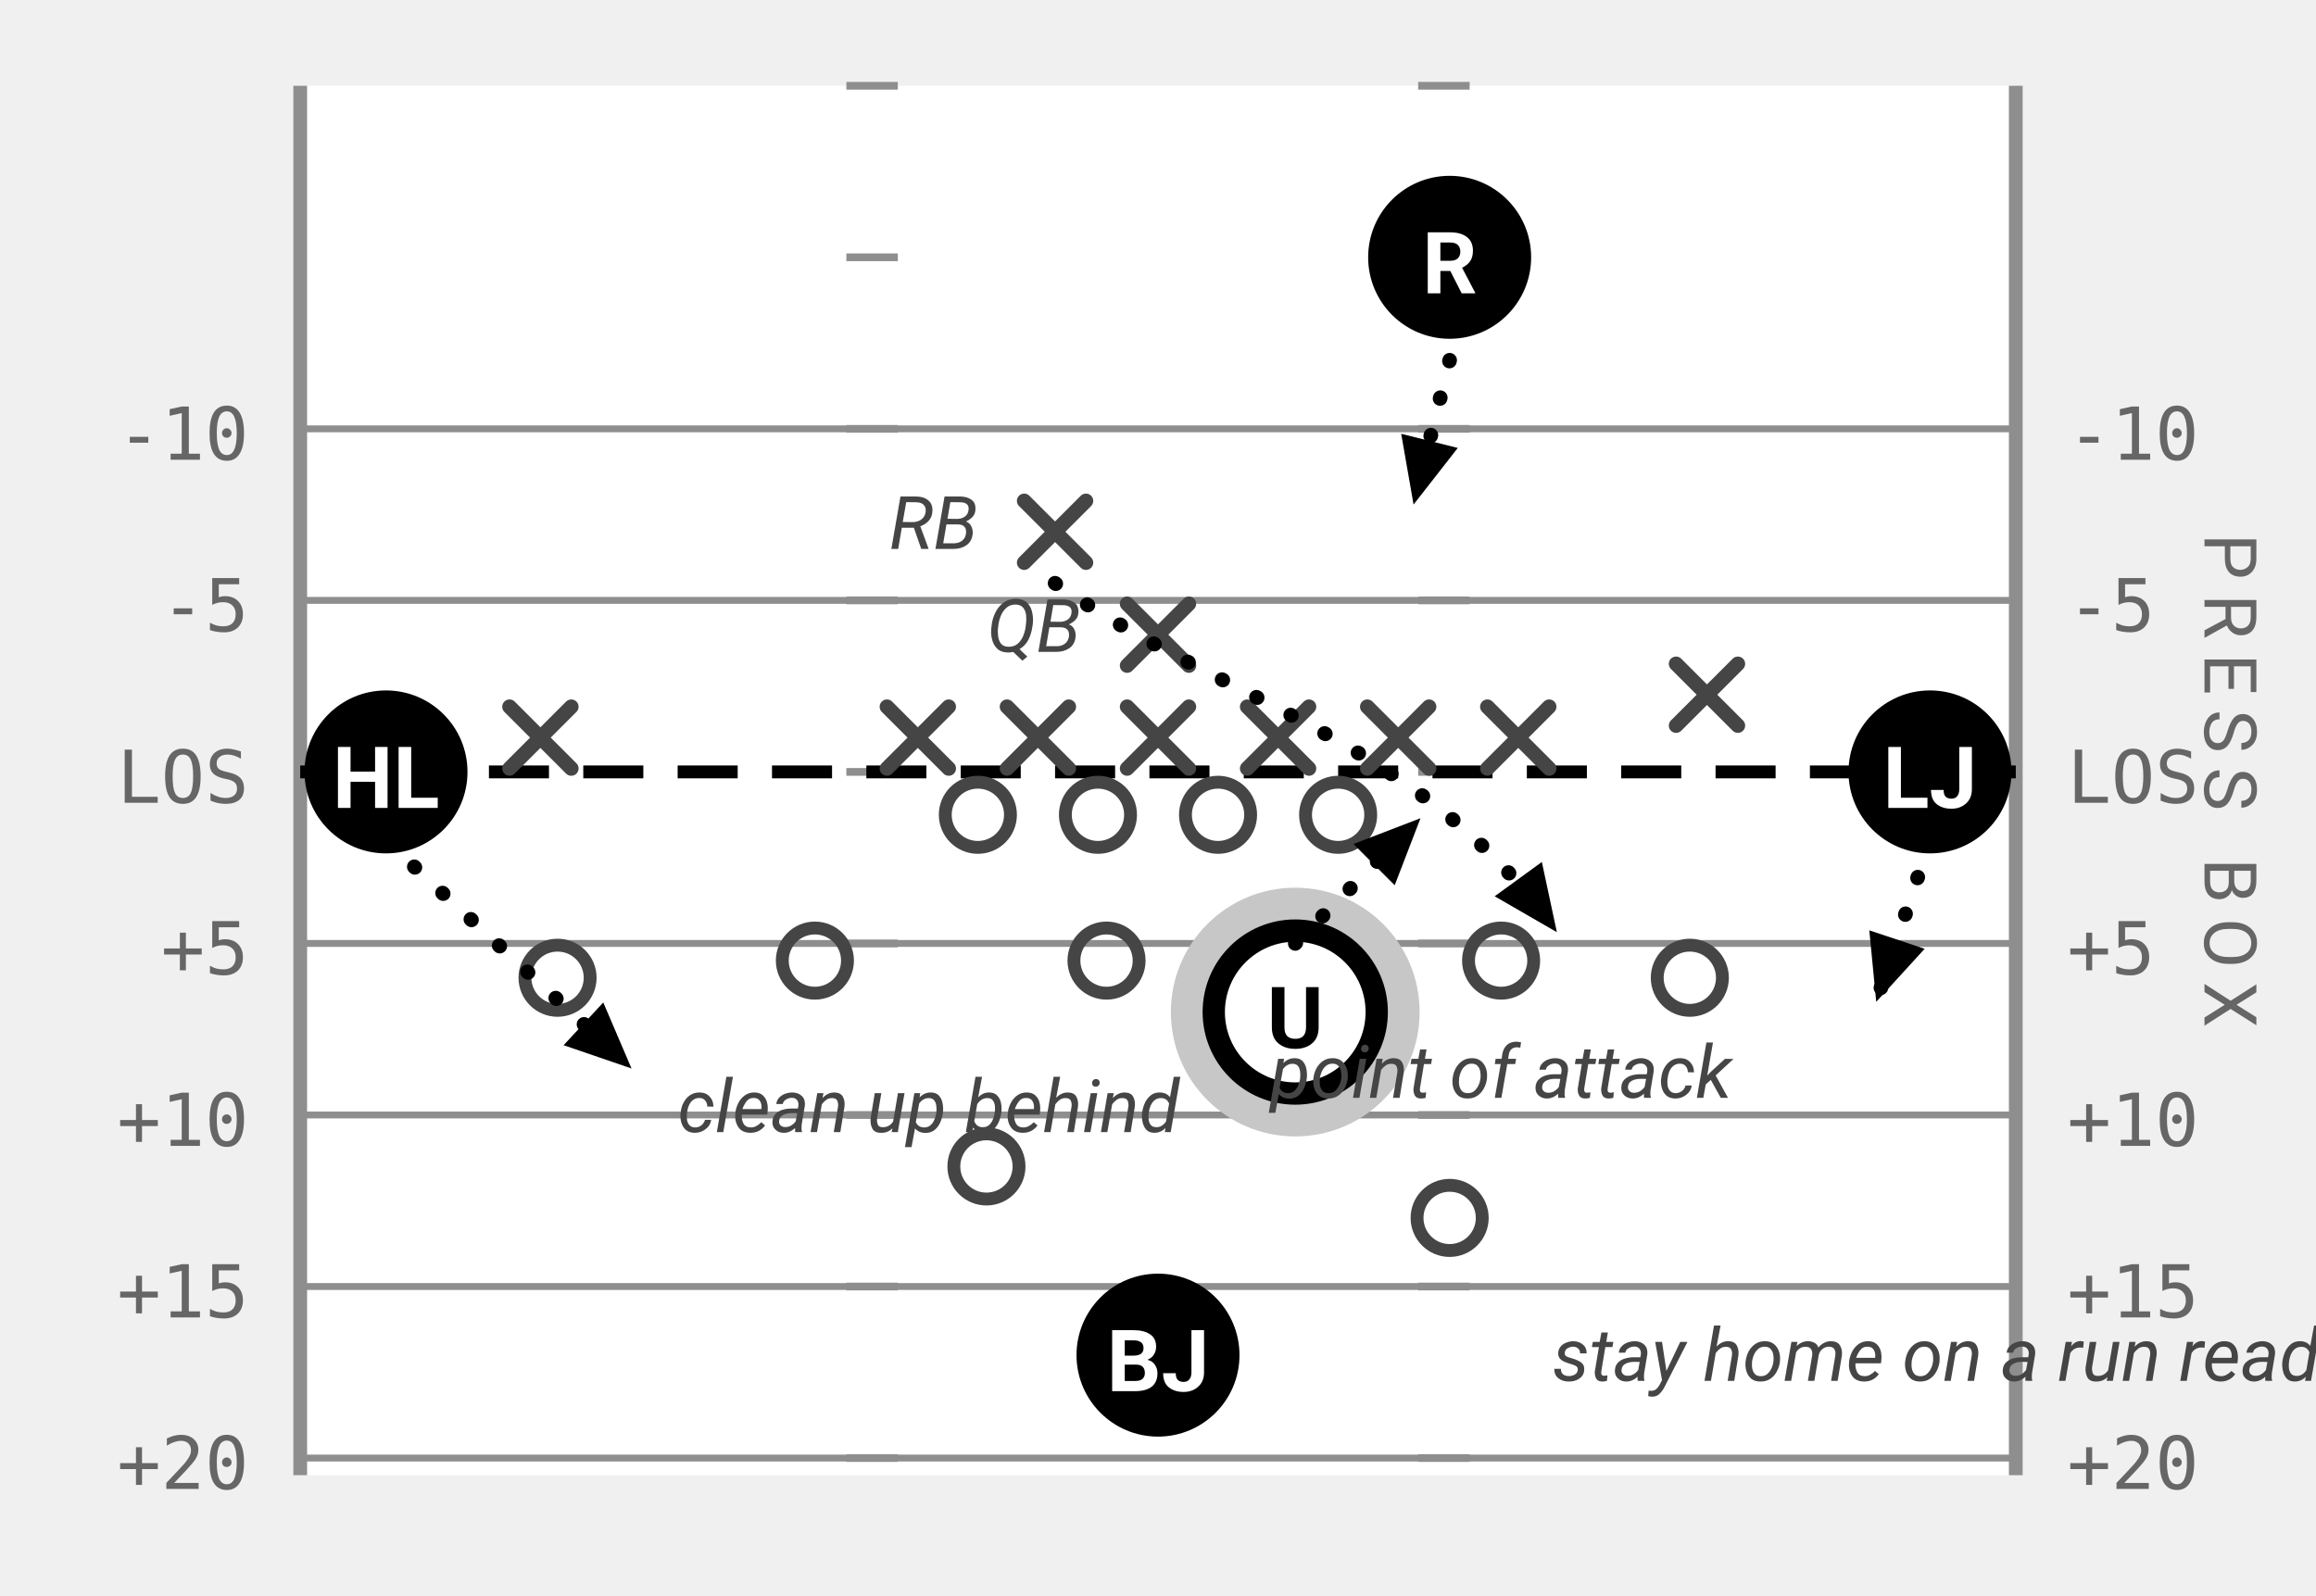
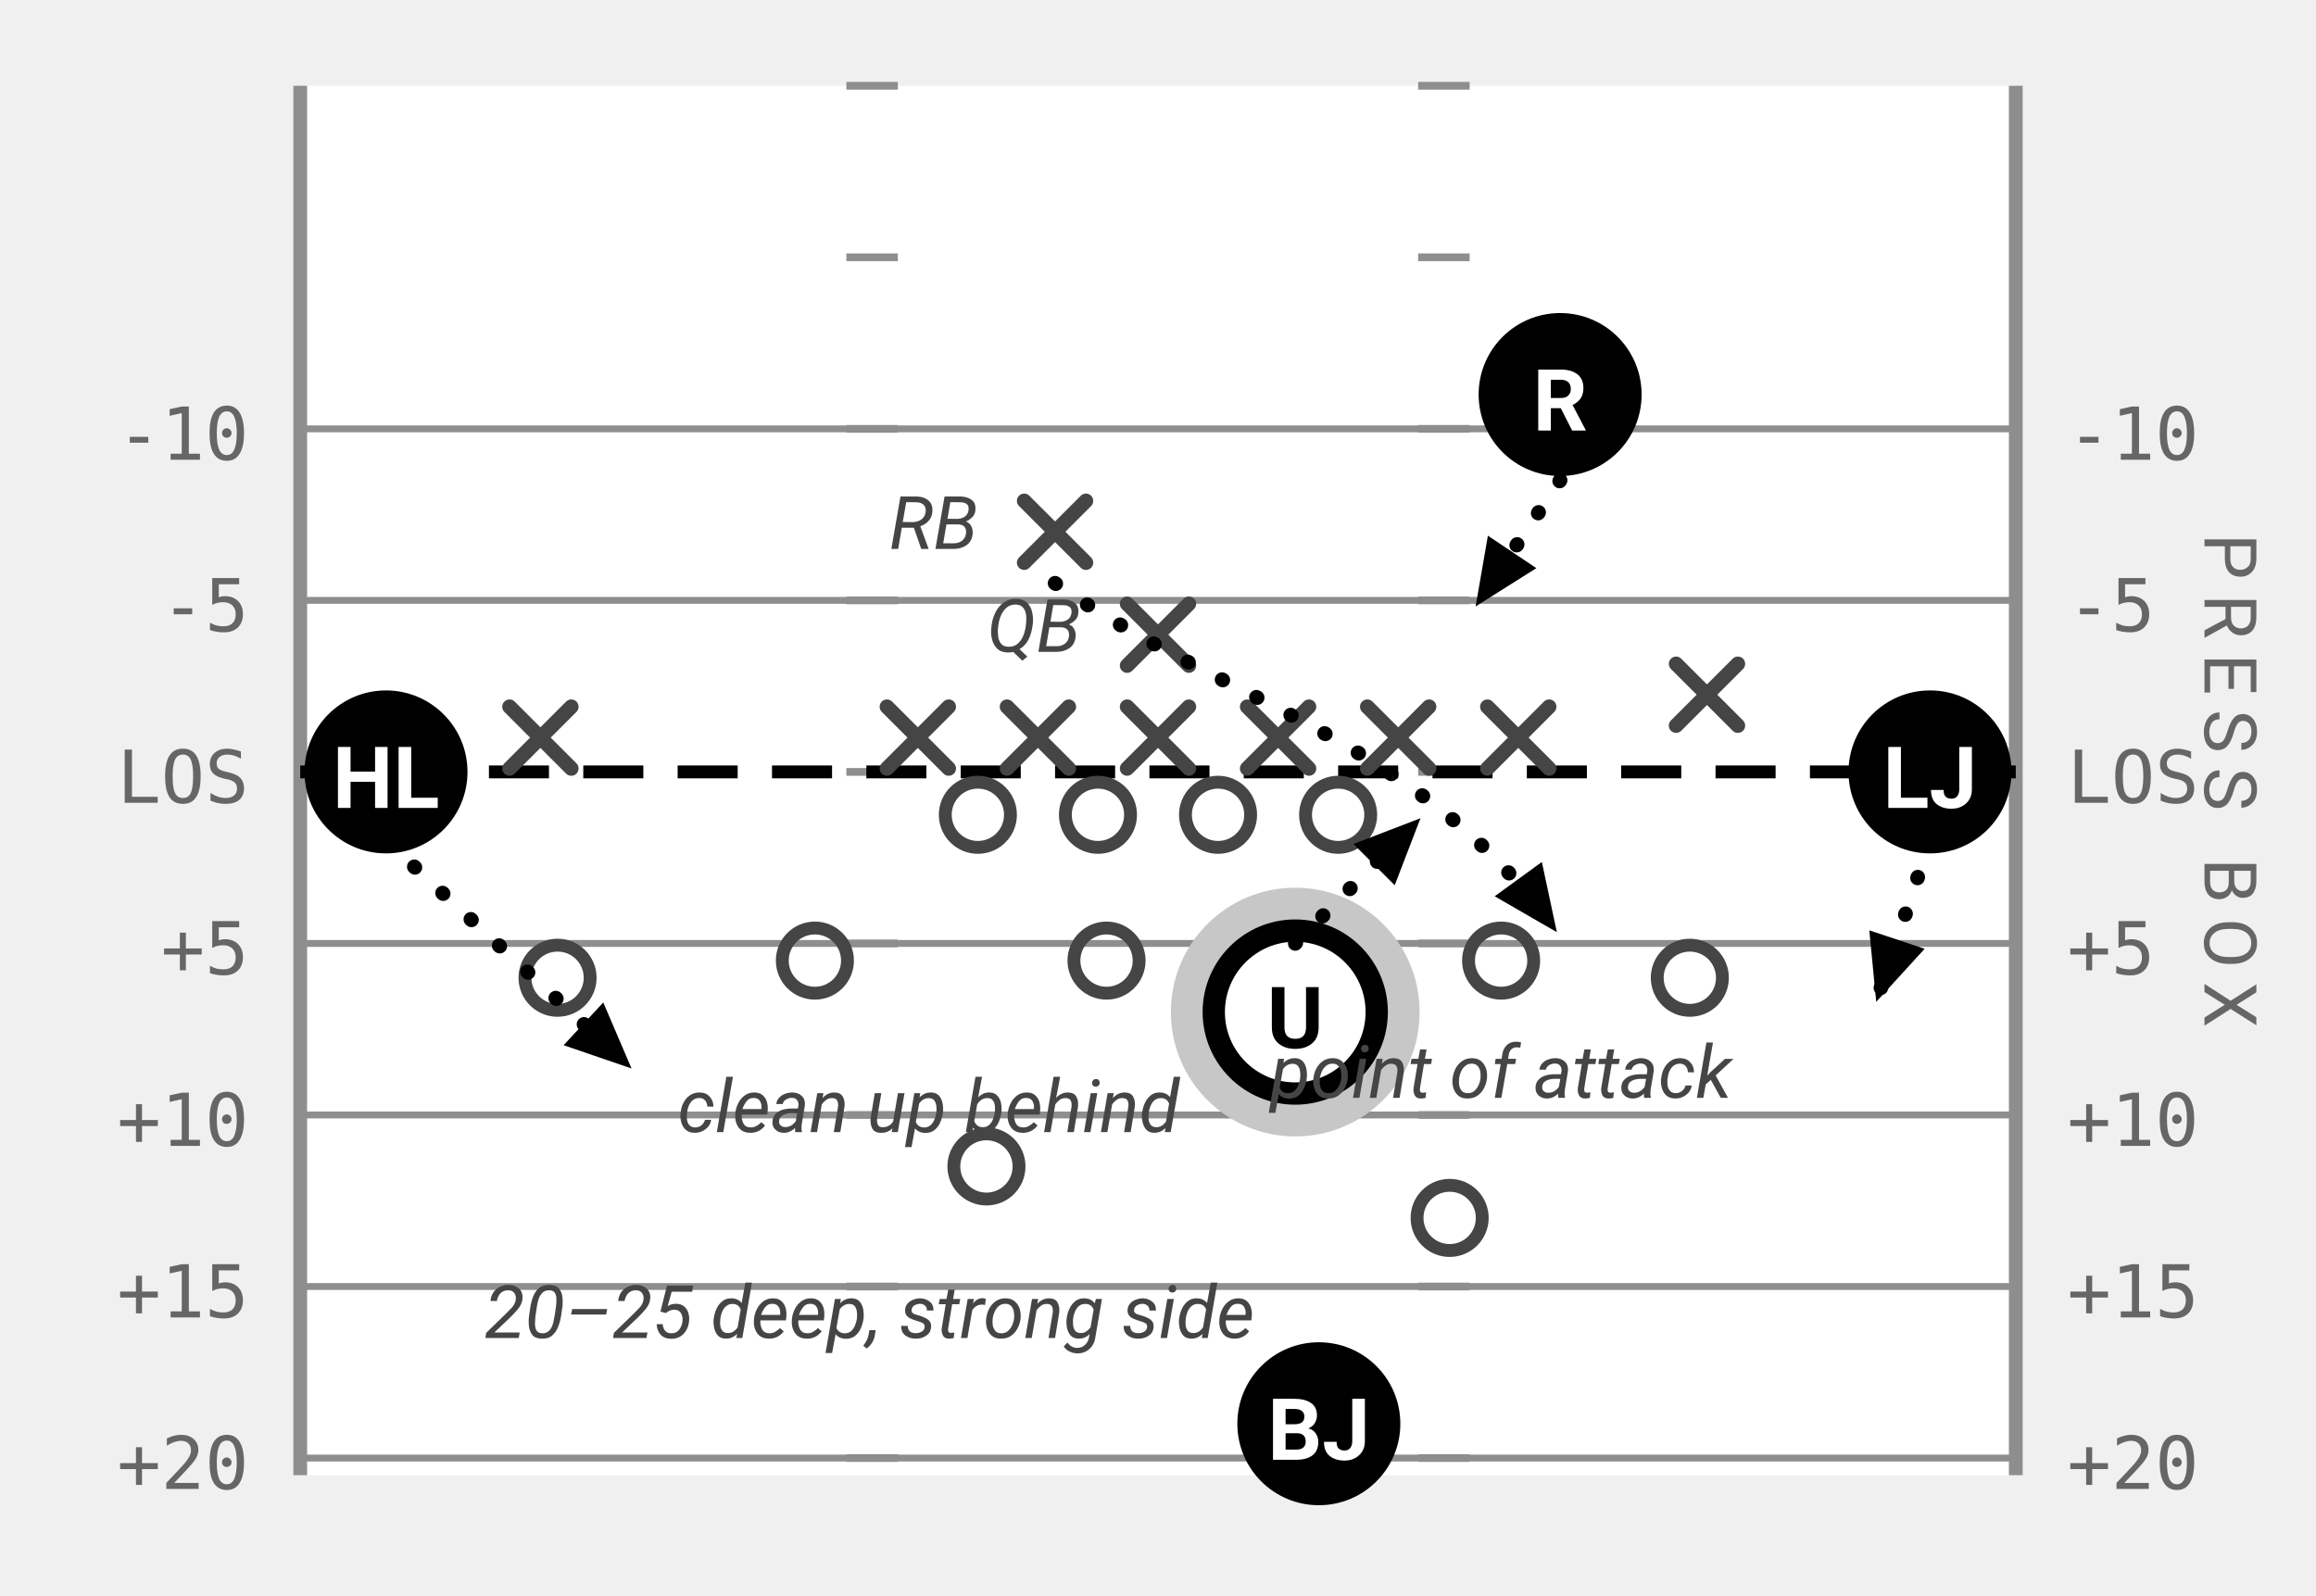
<svg xmlns="http://www.w3.org/2000/svg" viewBox="0 0 270 186" role="img" aria-label="Run — Umpire position, crew of 5">
  <style>svg{font-family:system-ui,-apple-system,"Segoe UI",Roboto,"Helvetica Neue",Arial,sans-serif}
.turf{fill:#FFFFFF}
.ez{fill:url(#hz)}
.hl{stroke:#B8B8B8;stroke-width:1.15}
.sl{stroke:#8E8E8E;stroke-width:1.6;fill:none}
.yl{stroke:#8E8E8E;stroke-width:.8;fill:none}
.gl{stroke:#5A5A5A;stroke-width:2.2;fill:none}
.rl{stroke:#000000;stroke-width:1.5;stroke-dasharray:7 4;fill:none}
.hash{stroke:#8E8E8E;stroke-width:.9}
.post{stroke:#000000;stroke-width:3;fill:none;stroke-linecap:round}
.ylab{font-family:ui-monospace,Menlo,Consolas,monospace;font-size:8.5px;fill:#666666}
.ylab.end{text-anchor:end}
.ylab.start{text-anchor:start}
.pb{font-size:8.5px;letter-spacing:.2em;fill:#666666;text-anchor:middle;text-transform:uppercase}
.kp line{stroke:#454545;stroke-width:1.7;stroke-linecap:round}
.rp{fill:none;stroke:#454545;stroke-width:1.5}
.hat-b{fill:#000000}
.hat-w{fill:#FFFFFF;stroke:#000000;stroke-width:2.6}
.halo{fill:#C7C7C7}
.mk{font-size:10px;font-weight:600;text-anchor:middle}
.mk-l{fill:#FFFFFF}
.mk-d{fill:#000000}
.mv{stroke:#000000;stroke-width:1.7;fill:none;stroke-dasharray:.1 4.4;stroke-linecap:round}
.arh{fill:#000000}
.mvlab{font-size:8.4px;fill:#454545;text-anchor:middle;font-style:italic}
.note{font-size:8.6px;fill:#454545;font-style:italic}
.note.middle{text-anchor:middle}
.note.start{text-anchor:start}
.note.end{text-anchor:end}
.flagk{fill:#000000}
.flagt{stroke:#000000;stroke-width:1.4;stroke-linecap:round}</style>
  <defs>
    <pattern id="hz" width="7" height="7" patternUnits="userSpaceOnUse" patternTransform="rotate(45)">
      <line x1="0" y1="0" x2="0" y2="7" class="hl" />
    </pattern>
    <marker id="ar" viewBox="0 0 10 10" refX="8" refY="5" markerWidth="5" markerHeight="5" orient="auto-start-reverse">
      <path d="M0,1 L9,5 L0,9 z" class="arh" />
    </marker>
  </defs>
  <rect x="35" y="10" width="200" height="162" class="turf" />
  <line x1="98.67" y1="10" x2="104.67" y2="10" class="hash" />
  <line x1="165.33" y1="10" x2="171.33" y2="10" class="hash" />
  <line x1="98.67" y1="30" x2="104.67" y2="30" class="hash" />
  <line x1="165.33" y1="30" x2="171.33" y2="30" class="hash" />
  <line x1="98.67" y1="50" x2="104.67" y2="50" class="hash" />
  <line x1="165.33" y1="50" x2="171.33" y2="50" class="hash" />
  <line x1="98.67" y1="70" x2="104.67" y2="70" class="hash" />
  <line x1="165.33" y1="70" x2="171.33" y2="70" class="hash" />
  <line x1="98.67" y1="90" x2="104.67" y2="90" class="hash" />
  <line x1="165.33" y1="90" x2="171.33" y2="90" class="hash" />
  <line x1="98.67" y1="110" x2="104.67" y2="110" class="hash" />
  <line x1="165.33" y1="110" x2="171.33" y2="110" class="hash" />
  <line x1="98.67" y1="130" x2="104.67" y2="130" class="hash" />
  <line x1="165.33" y1="130" x2="171.33" y2="130" class="hash" />
  <line x1="98.67" y1="150" x2="104.67" y2="150" class="hash" />
  <line x1="165.33" y1="150" x2="171.33" y2="150" class="hash" />
  <line x1="98.67" y1="170" x2="104.67" y2="170" class="hash" />
  <line x1="165.33" y1="170" x2="171.33" y2="170" class="hash" />
  <line x1="35" y1="10" x2="35" y2="172" class="sl" />
  <line x1="235" y1="10" x2="235" y2="172" class="sl" />
  <line x1="35" y1="50" x2="235" y2="50" class="yl" />
  <text x="29" y="53.6" class="ylab end">-10</text>
  <text x="241" y="53.6" class="ylab start">-10</text>
  <line x1="35" y1="70" x2="235" y2="70" class="yl" />
  <text x="29" y="73.6" class="ylab end">-5</text>
  <text x="241" y="73.6" class="ylab start">-5</text>
  <line x1="35" y1="110" x2="235" y2="110" class="yl" />
  <text x="29" y="113.6" class="ylab end">+5</text>
  <text x="241" y="113.6" class="ylab start">+5</text>
  <line x1="35" y1="130" x2="235" y2="130" class="yl" />
  <text x="29" y="133.6" class="ylab end">+10</text>
  <text x="241" y="133.6" class="ylab start">+10</text>
  <line x1="35" y1="150" x2="235" y2="150" class="yl" />
  <text x="29" y="153.6" class="ylab end">+15</text>
  <text x="241" y="153.6" class="ylab start">+15</text>
  <line x1="35" y1="170" x2="235" y2="170" class="yl" />
  <text x="29" y="173.6" class="ylab end">+20</text>
  <text x="241" y="173.6" class="ylab start">+20</text>
  <line x1="35" y1="90" x2="235" y2="90" class="rl" />
  <text x="29" y="93.6" class="ylab end">LOS</text>
  <text x="241" y="93.6" class="ylab start">LOS</text>
  <text x="257" y="91" class="pb" transform="rotate(90 257 91)">PRESS BOX</text>
  <g class="kp">
    <line x1="103.4" y1="82.4" x2="110.6" y2="89.6" />
    <line x1="103.4" y1="89.6" x2="110.6" y2="82.4" />
  </g>
  <g class="kp">
    <line x1="117.4" y1="82.4" x2="124.6" y2="89.6" />
    <line x1="117.4" y1="89.6" x2="124.6" y2="82.4" />
  </g>
  <g class="kp">
    <line x1="131.4" y1="82.4" x2="138.6" y2="89.6" />
    <line x1="131.4" y1="89.6" x2="138.6" y2="82.4" />
  </g>
  <g class="kp">
    <line x1="145.4" y1="82.4" x2="152.6" y2="89.6" />
    <line x1="145.4" y1="89.6" x2="152.6" y2="82.4" />
  </g>
  <g class="kp">
    <line x1="159.4" y1="82.4" x2="166.6" y2="89.6" />
    <line x1="159.4" y1="89.6" x2="166.6" y2="82.4" />
  </g>
  <g class="kp">
    <line x1="173.4" y1="82.4" x2="180.6" y2="89.6" />
    <line x1="173.4" y1="89.6" x2="180.6" y2="82.4" />
  </g>
  <g class="kp">
    <line x1="59.4" y1="82.4" x2="66.6" y2="89.6" />
    <line x1="59.4" y1="89.6" x2="66.6" y2="82.4" />
  </g>
  <g class="kp">
    <line x1="195.4" y1="77.4" x2="202.6" y2="84.6" />
    <line x1="195.4" y1="84.6" x2="202.6" y2="77.4" />
  </g>
  <g class="kp">
    <line x1="131.4" y1="70.4" x2="138.6" y2="77.6" />
    <line x1="131.4" y1="77.6" x2="138.6" y2="70.4" />
  </g>
  <g class="kp">
    <line x1="119.4" y1="58.4" x2="126.6" y2="65.6" />
    <line x1="119.4" y1="65.6" x2="126.6" y2="58.4" />
  </g>
  <circle cx="114" cy="95" r="3.8" class="rp" />
  <circle cx="128" cy="95" r="3.8" class="rp" />
  <circle cx="142" cy="95" r="3.8" class="rp" />
  <circle cx="156" cy="95" r="3.8" class="rp" />
  <circle cx="95" cy="112" r="3.8" class="rp" />
  <circle cx="129" cy="112" r="3.8" class="rp" />
  <circle cx="175" cy="112" r="3.8" class="rp" />
  <circle cx="65" cy="114" r="3.8" class="rp" />
  <circle cx="197" cy="114" r="3.8" class="rp" />
  <circle cx="115" cy="136" r="3.8" class="rp" />
  <circle cx="169" cy="142" r="3.8" class="rp" />
  <g>
-     <circle cx="169" cy="30" r="9.5" class="hat-b" />
-     <text x="169" y="34.2" class="mk mk-l">R</text>
+     <circle cx="181.88" cy="46" r="9.5" class="hat-b" />
+     <text x="181.88" y="50.2" class="mk mk-l">R</text>
  </g>
  <g class="you">
    <circle cx="151" cy="118" r="14.5" class="halo" />
    <circle cx="151" cy="118" r="9.5" class="hat-w" />
    <text x="151" y="122.2" class="mk mk-d">U</text>
  </g>
  <g>
    <circle cx="45" cy="90" r="9.5" class="hat-b" />
    <text x="45" y="94.2" class="mk mk-l">HL</text>
  </g>
  <g>
    <circle cx="225" cy="90" r="9.5" class="hat-b" />
    <text x="225" y="94.2" class="mk mk-l">LJ</text>
  </g>
  <g>
-     <circle cx="135" cy="158" r="9.5" class="hat-b" />
-     <text x="135" y="162.2" class="mk mk-l">BJ</text>
+     <circle cx="153.75" cy="166" r="9.5" class="hat-b" />
+     <text x="153.75" y="170.2" class="mk mk-l">BJ</text>
  </g>
  <path d="M 123 68 C 143 82 165 86 181 108" class="mv" marker-end="url(#ar)" />
-   <path d="M 169 42 L 165 58" class="mv" marker-end="url(#ar)" />
+   <path d="M 181.88 56 L 172.5 70" class="mv" marker-end="url(#ar)" />
  <path d="M 151 110 L 165 96" class="mv" marker-end="url(#ar)" />
  <path d="M 225 98 L 219 116" class="mv" marker-end="url(#ar)" />
  <path d="M 45 98 L 73 124" class="mv" marker-end="url(#ar)" />
  <text x="126" y="76" class="note end">QB</text>
  <text x="114" y="64" class="note end">RB</text>
  <text x="175" y="128" class="note middle">point of attack</text>
  <text x="79" y="132" class="note start">clean up behind</text>
-   <text x="181" y="161" class="note start">stay home on a run read</text>
+   <text x="146.25" y="156" class="note end">20–25 deep, strong side</text>
</svg>
